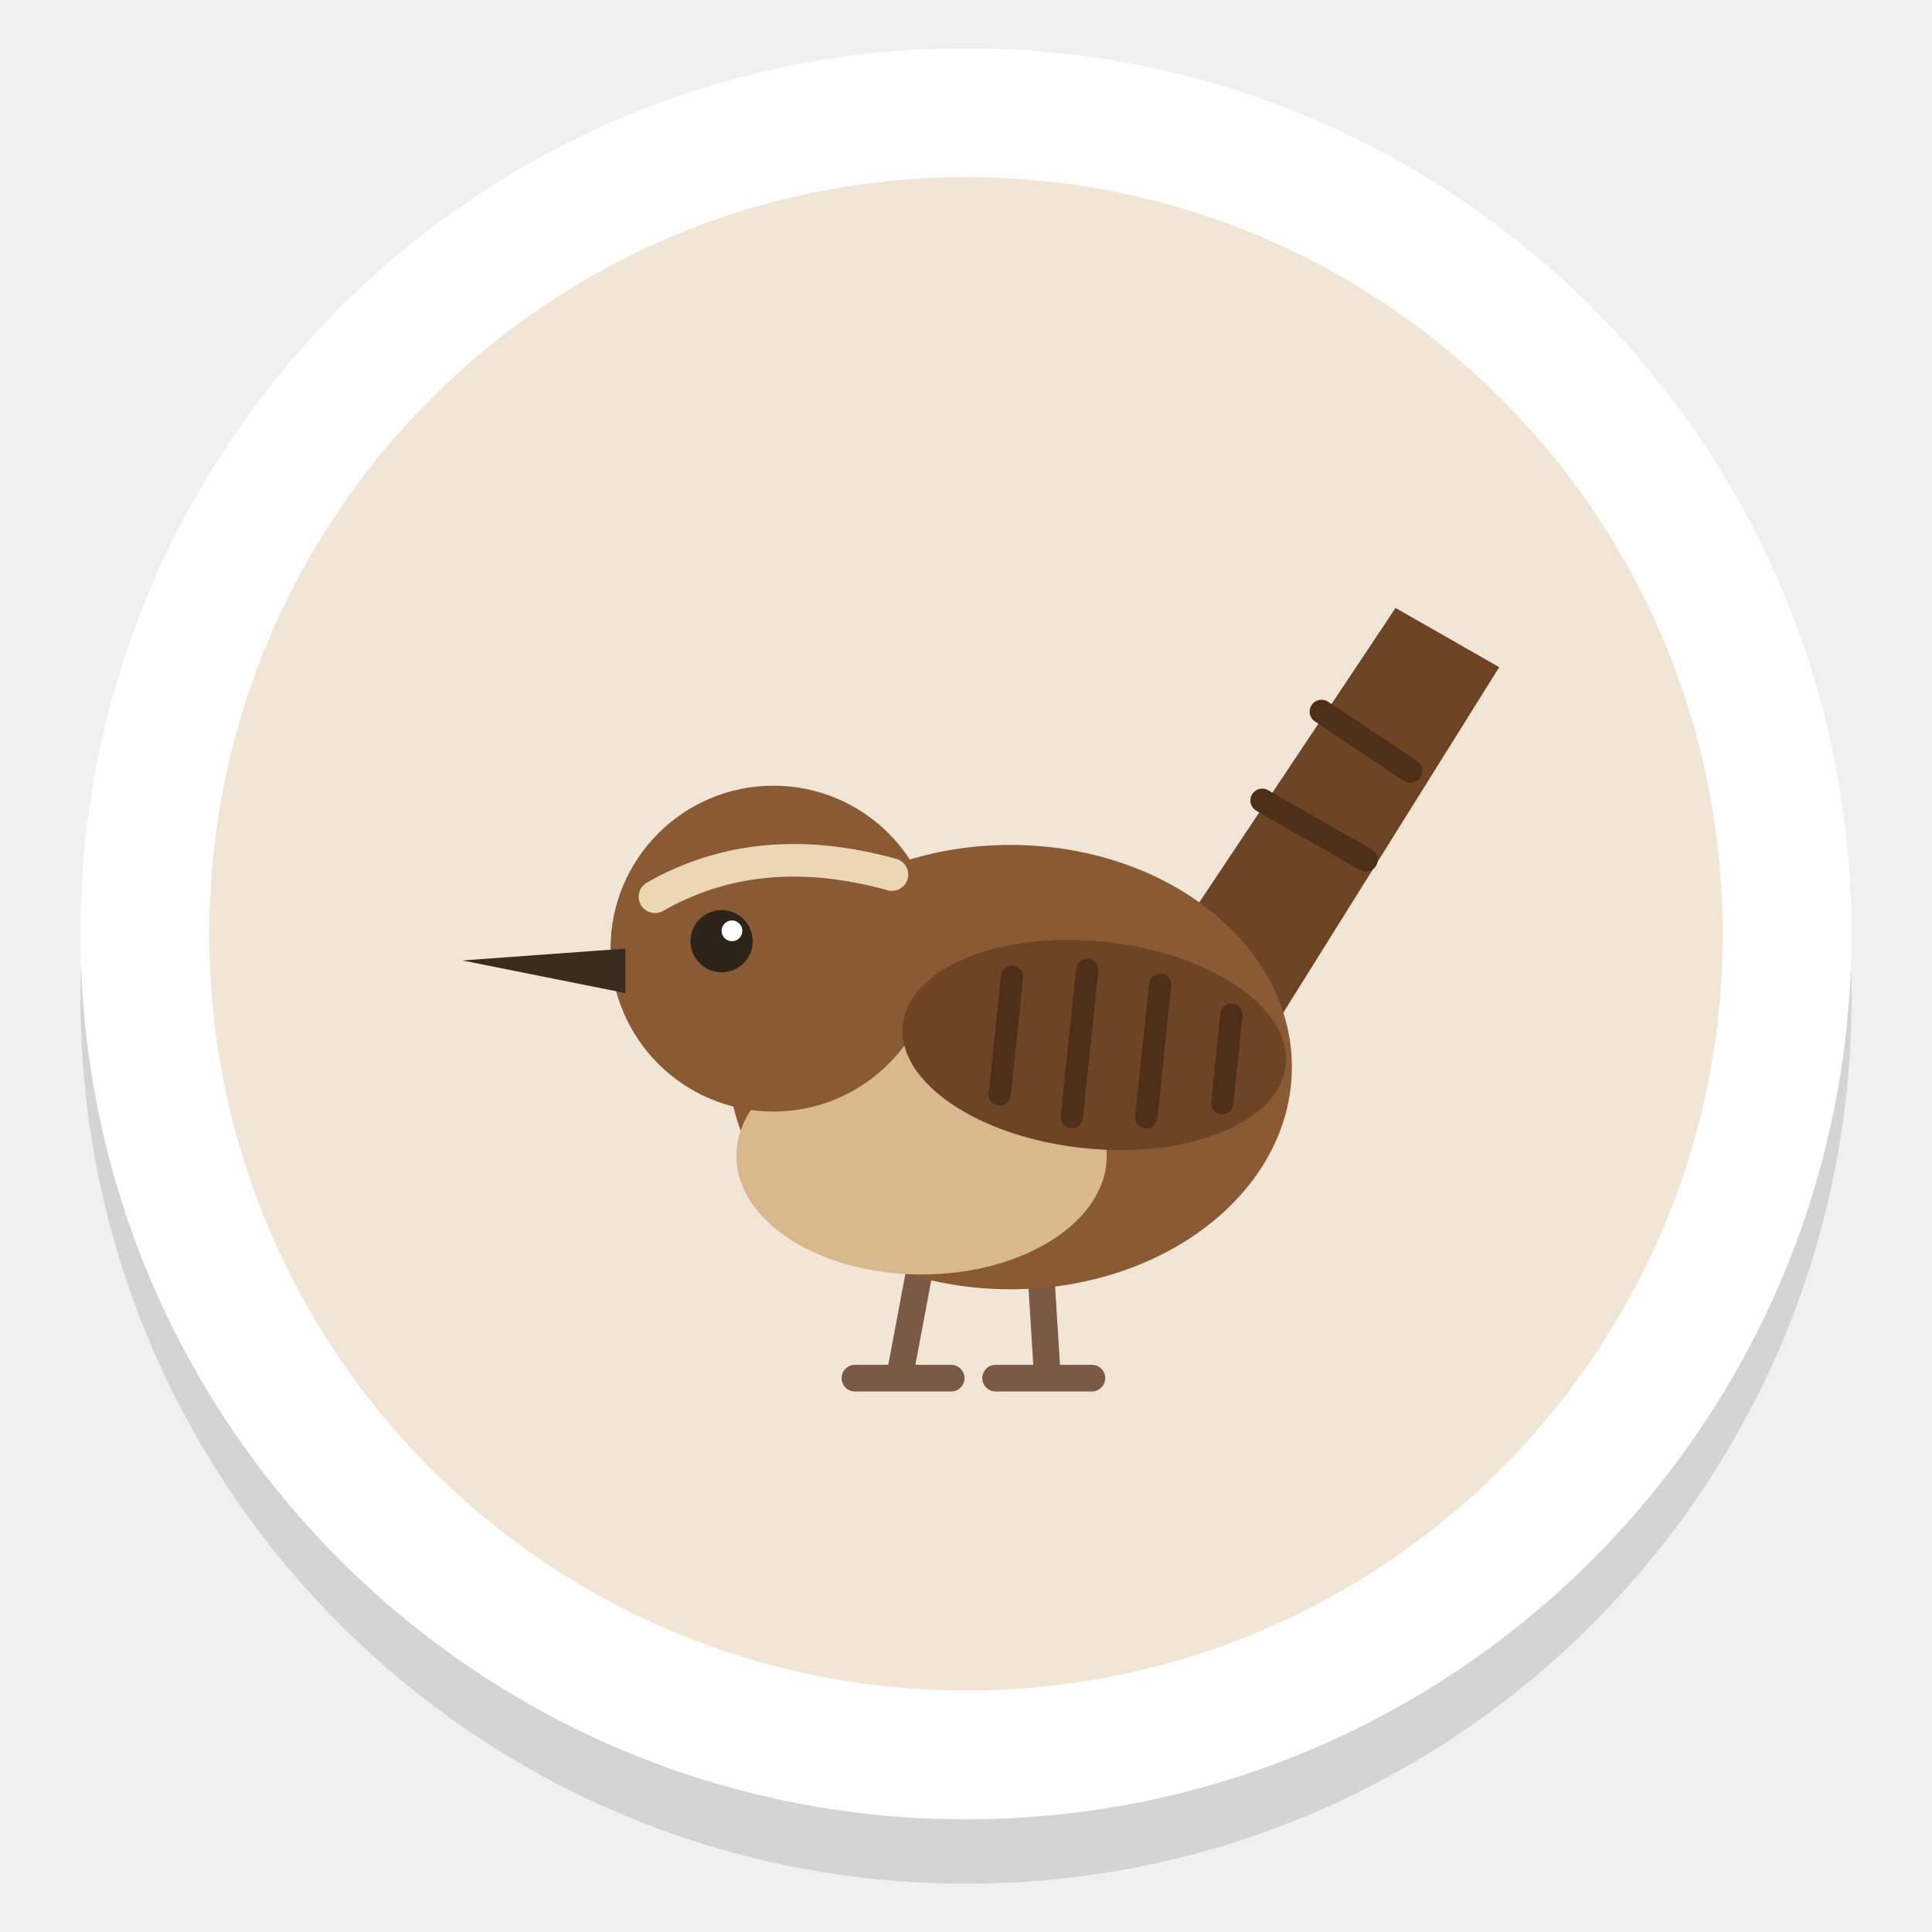
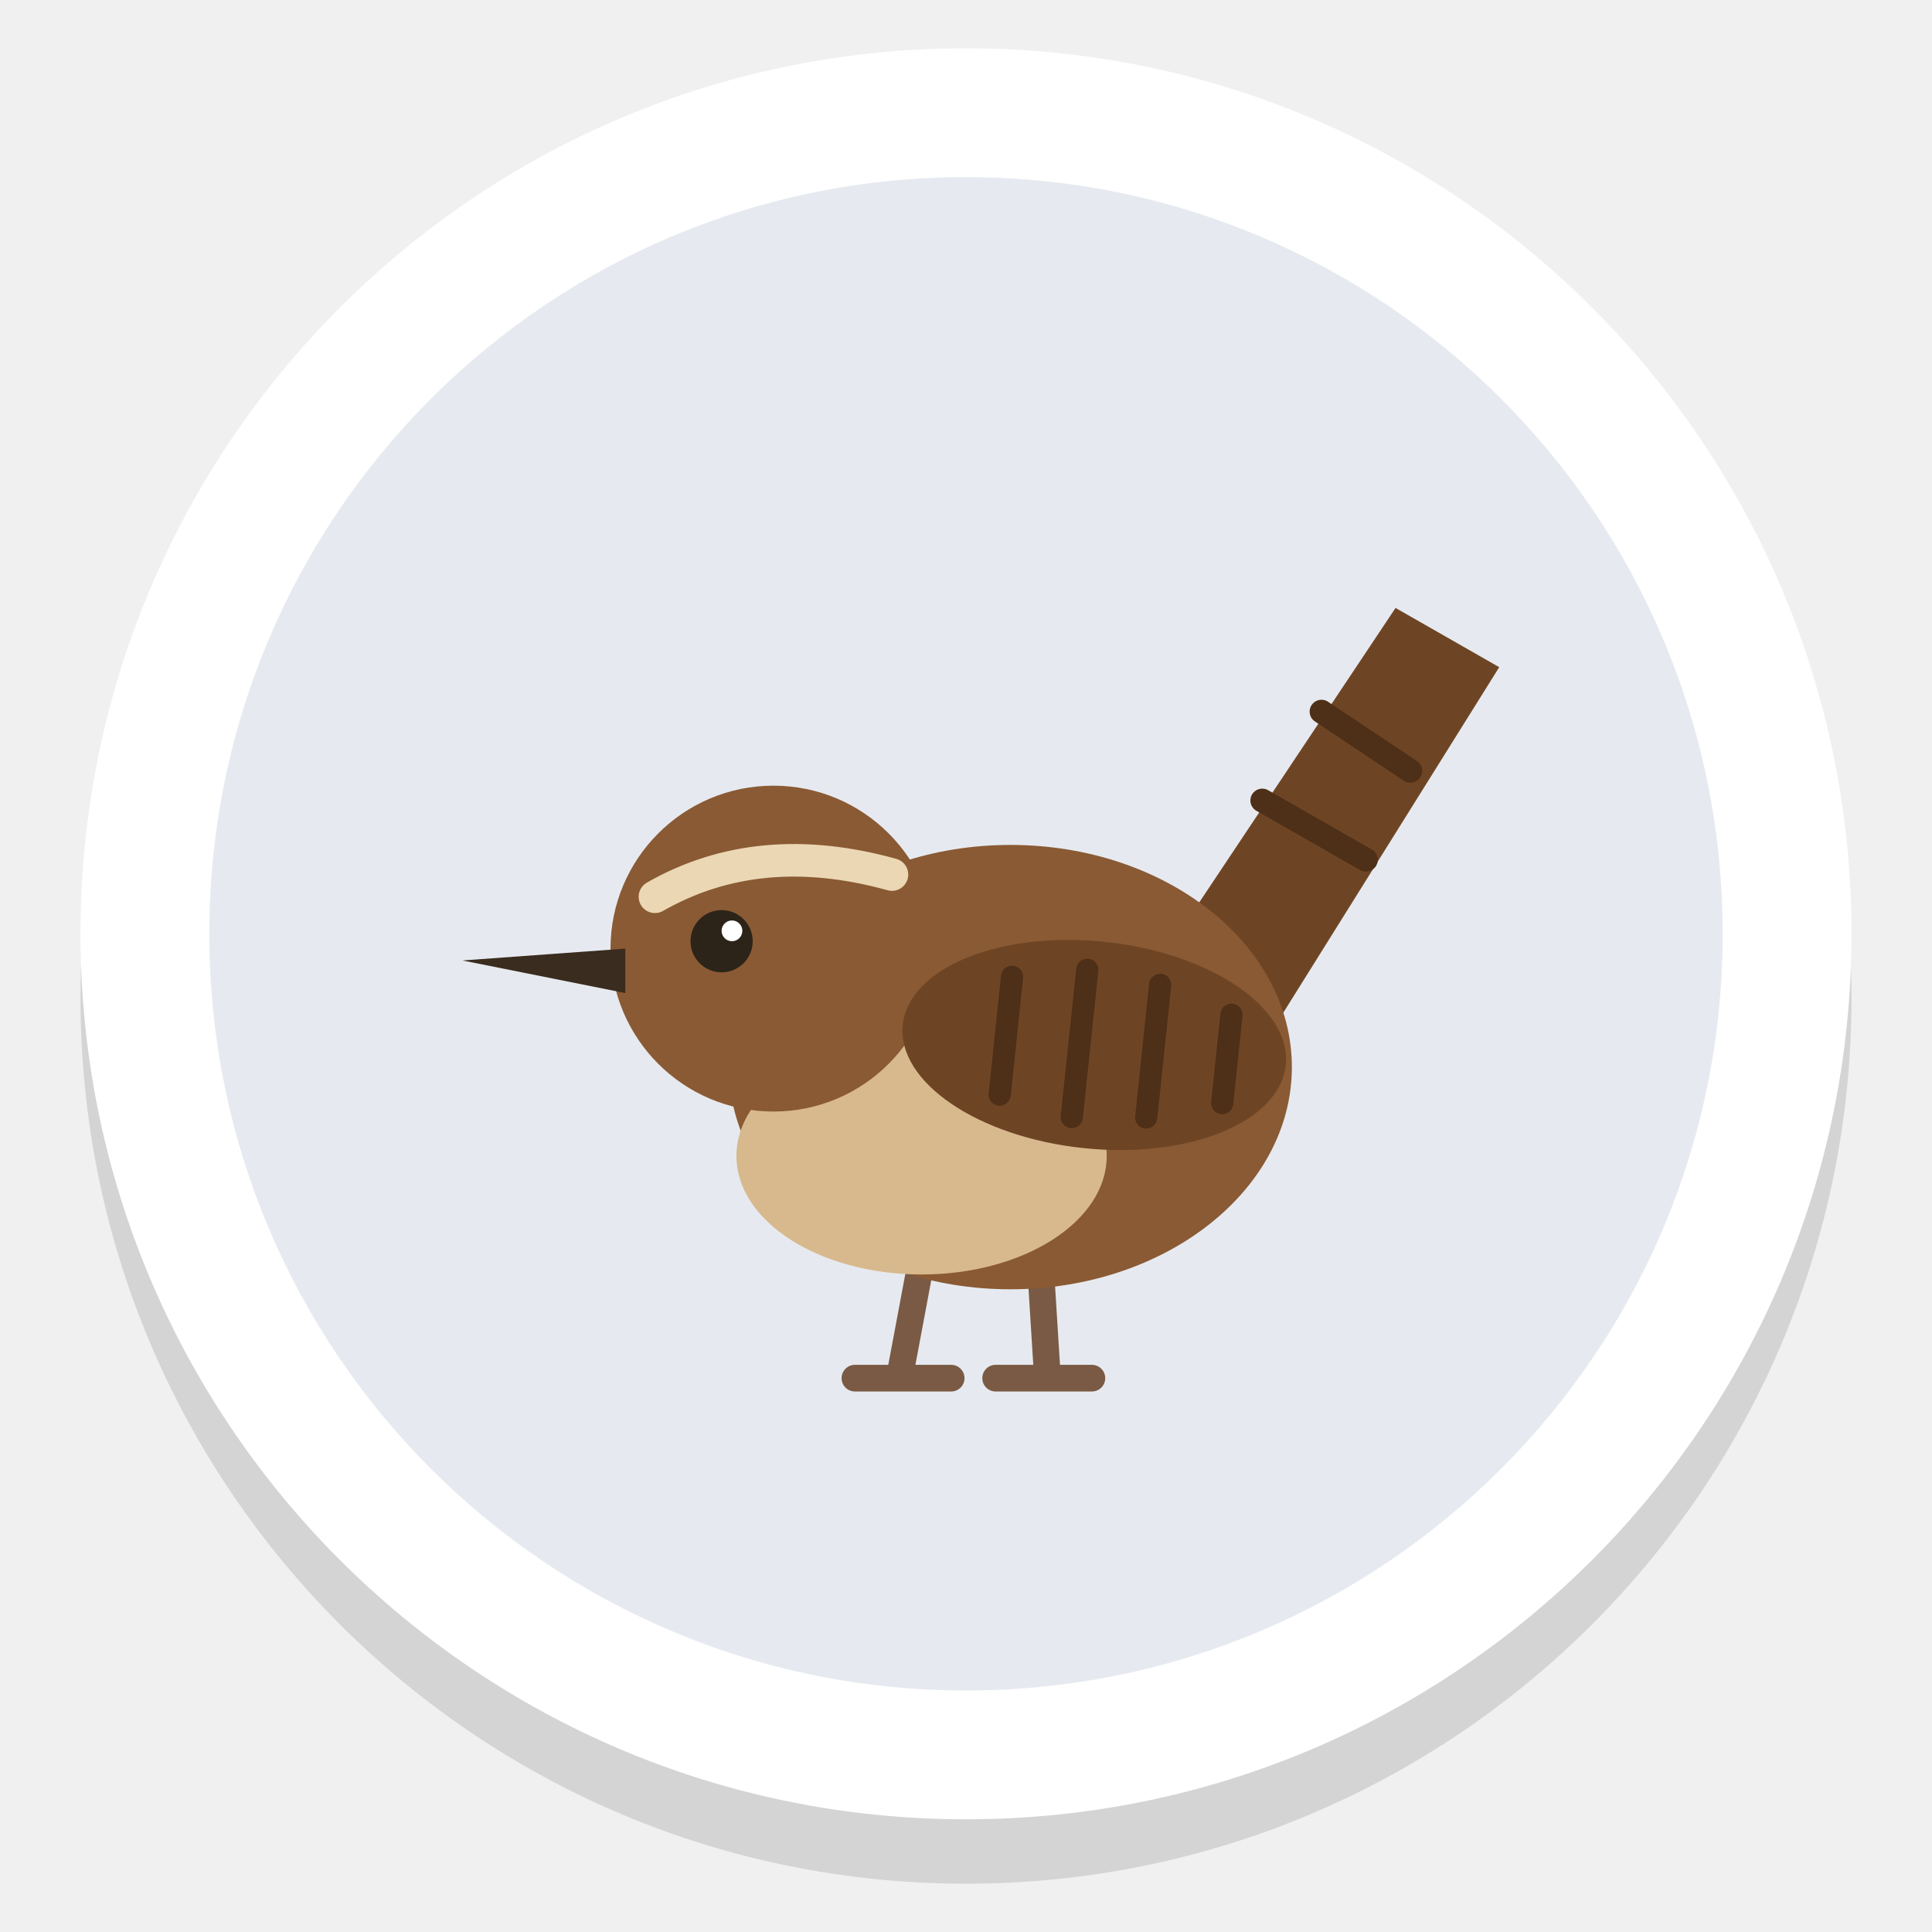
<svg xmlns="http://www.w3.org/2000/svg" viewBox="0 0 120 120" width="120" height="120">
  <circle cx="60" cy="62" r="55" fill="#000" opacity=".12" />
  <circle cx="60" cy="58" r="55" fill="#fff" />
-   <circle cx="60" cy="58" r="47" fill="#F1E6D6" />
+   <circle cx="60" cy="58" r="47" fill="#E6EAF0" />
  <g transform="translate(14 12) scale(.92)">
    <path d="M47 72 L45.5 80 M55 72 L55.5 80 M42.5 80 L49 80 M52 80 L58.5 80" stroke="#7A5A44" stroke-width="1.8" stroke-linecap="round" fill="none" />
    <path d="M63 52 L79 28 L86 32 L71 56 Z" fill="#6E4524" />
    <path d="M70 41 L77 45 M74 35 L80 39" stroke="#4E2F17" stroke-width="1.6" stroke-linecap="round" />
    <ellipse cx="53" cy="59" rx="19" ry="15" fill="#8A5A34" />
    <ellipse cx="47" cy="65" rx="12.5" ry="8" fill="#D8B98E" />
    <circle cx="37" cy="51" r="11" fill="#8A5A34" />
    <path d="M29 47.5 Q36 43.5 45 46" stroke="#EBD7B4" stroke-width="2.2" stroke-linecap="round" fill="none" />
    <circle cx="33.5" cy="50.5" r="2.1" fill="#2C2418" />
    <circle cx="34.2" cy="49.8" r=".7" fill="#FFFFFF" />
    <path d="M27 51 L16 51.8 L27 54 Z" fill="#3A2C1E" />
    <g transform="rotate(6 54 54)">
      <ellipse cx="59" cy="57" rx="13" ry="7" fill="#6E4524" />
      <path d="M53 53 L53 61 M58 52 L58 62 M63 52.5 L63 61.5 M68 54 L68 60" stroke="#4E2F17" stroke-width="1.5" stroke-linecap="round" />
    </g>
  </g>
</svg>
